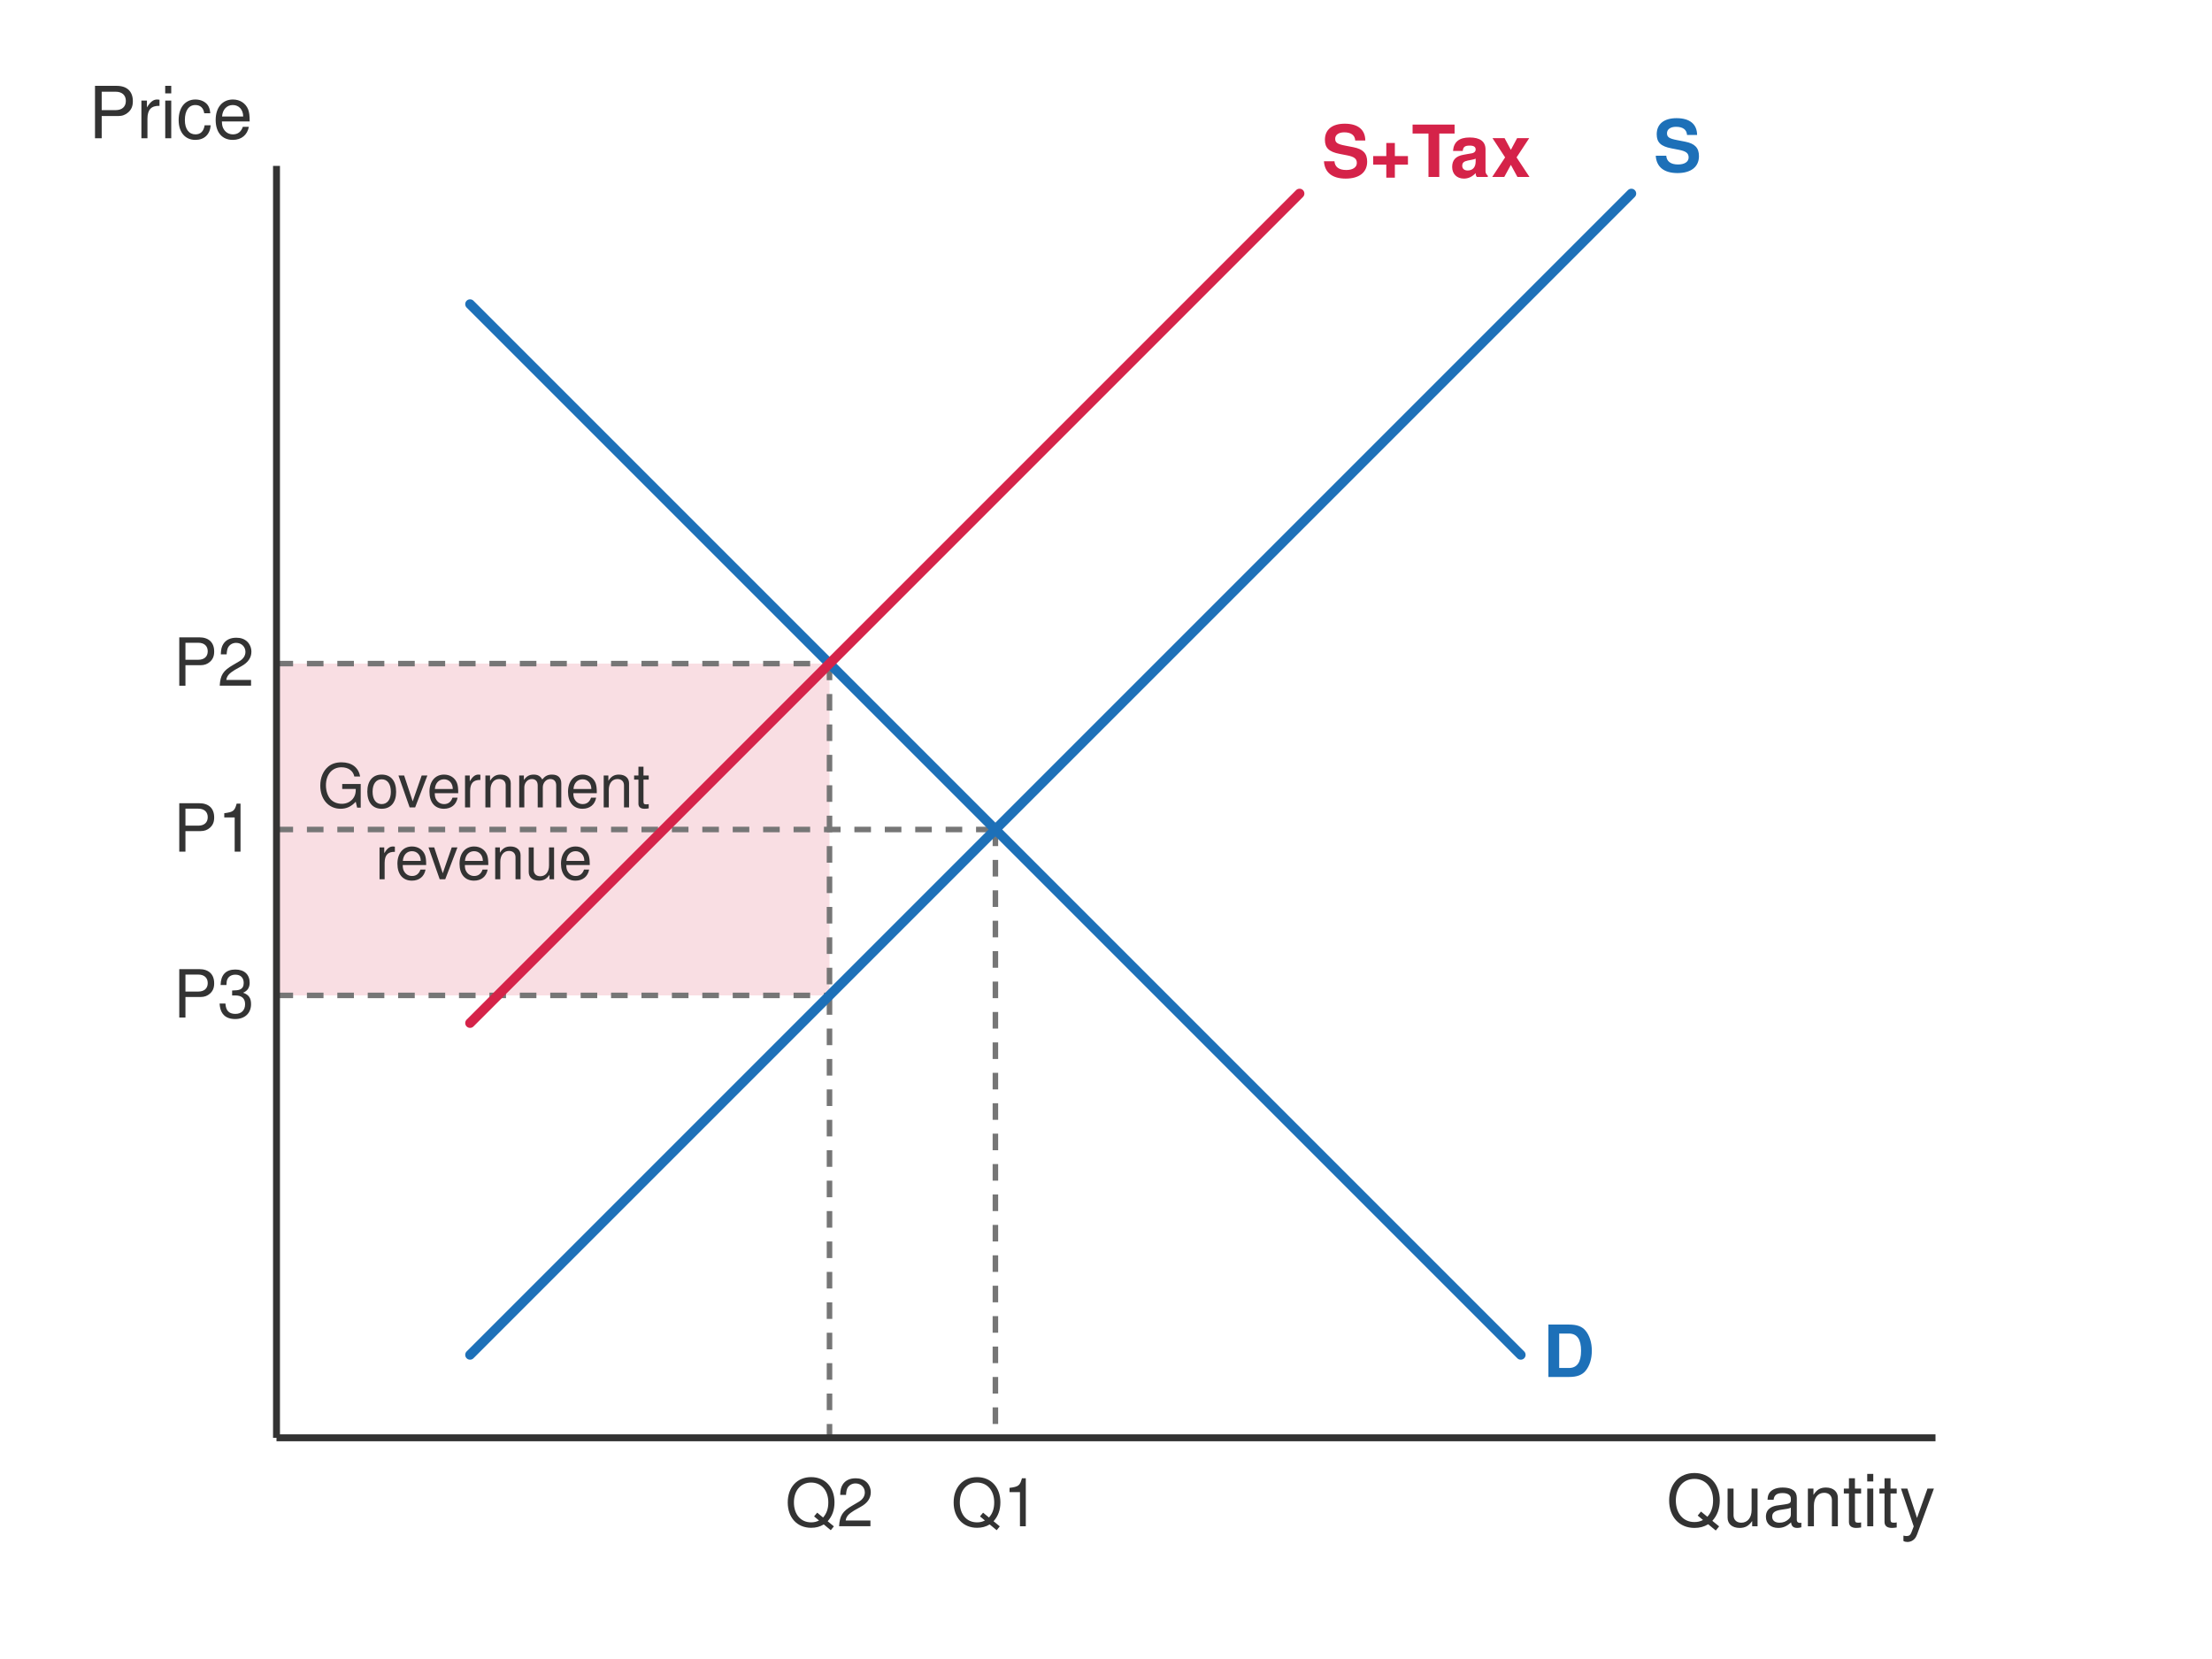
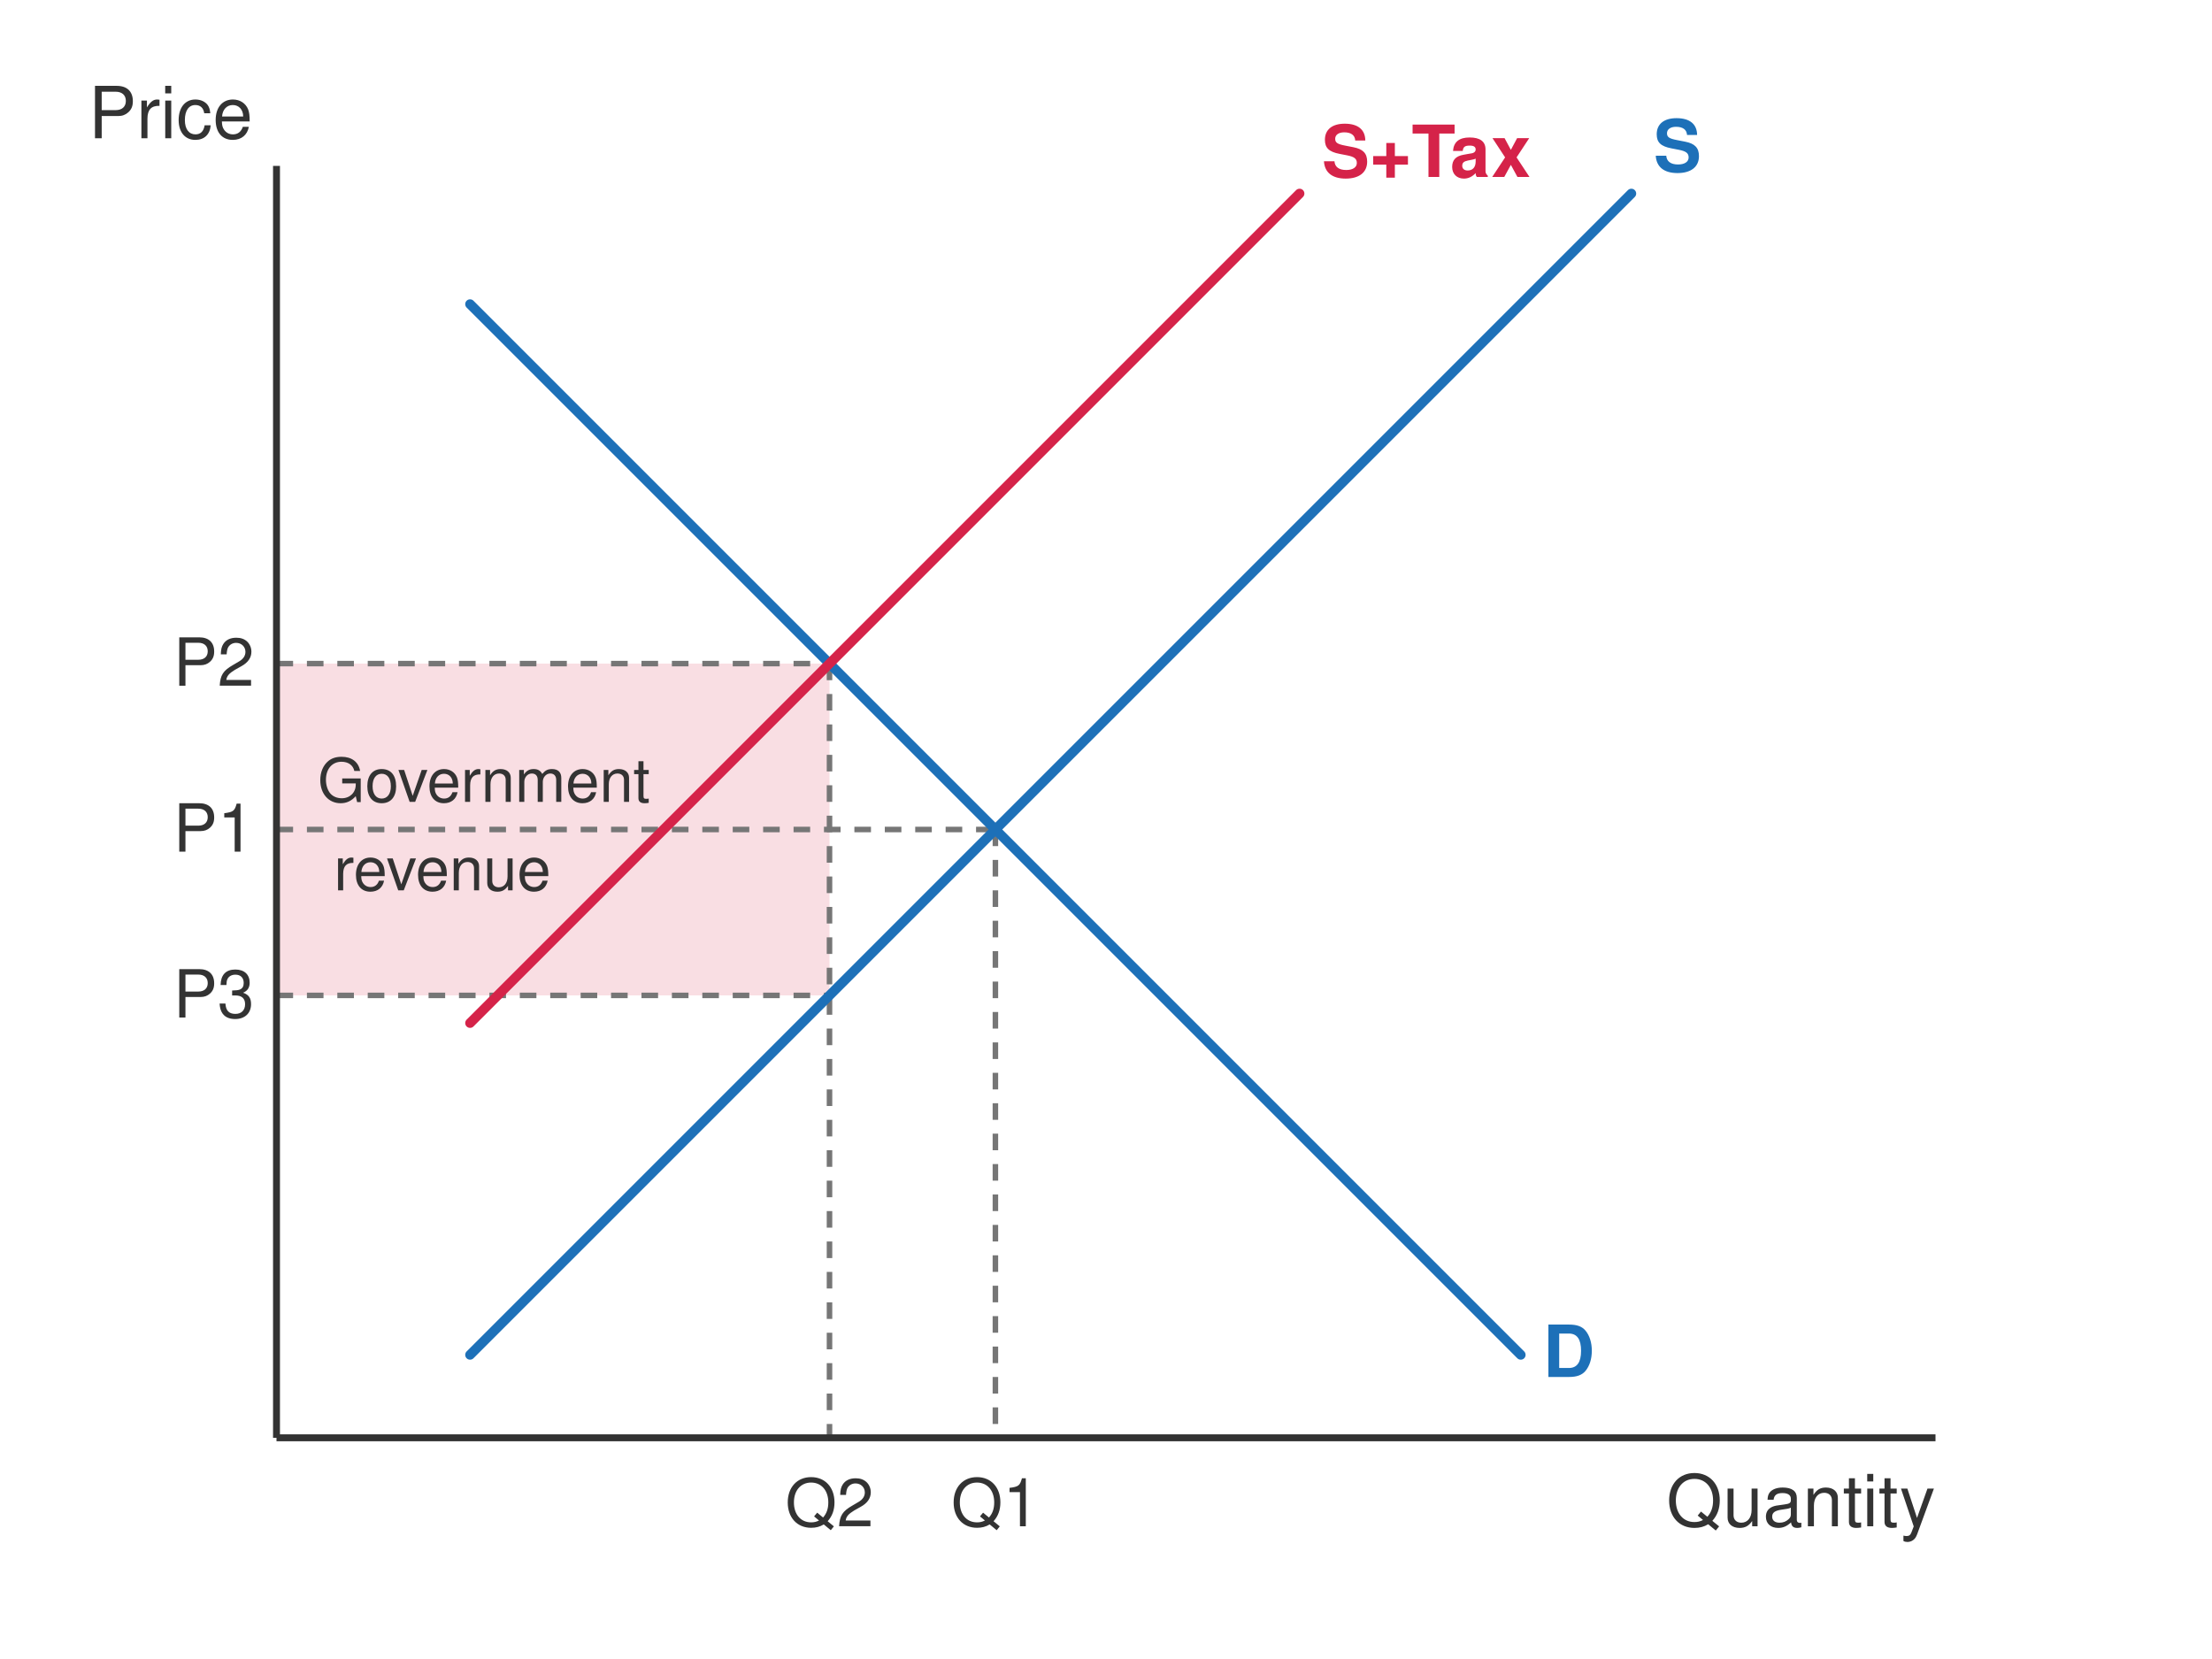
<svg xmlns="http://www.w3.org/2000/svg" viewBox="0 0 800 600" role="img" aria-labelledby="t d" font-family="Helvetica Neue, Helvetica, Arial, sans-serif">
  <rect x="100" y="240" width="200" height="120" fill="#d52349" fill-opacity="0.15" />
  <line x1="100" y1="240" x2="300" y2="240" stroke="#767676" stroke-width="2" stroke-dasharray="6 5" />
  <line x1="100" y1="300" x2="360" y2="300" stroke="#767676" stroke-width="2" stroke-dasharray="6 5" />
  <line x1="100" y1="360" x2="300" y2="360" stroke="#767676" stroke-width="2" stroke-dasharray="6 5" />
  <line x1="300" y1="240" x2="300" y2="520" stroke="#767676" stroke-width="2" stroke-dasharray="6 5" />
  <line x1="360" y1="300" x2="360" y2="520" stroke="#767676" stroke-width="2" stroke-dasharray="6 5" />
  <line x1="100" y1="60" x2="100" y2="520" stroke="#333333" stroke-width="2.5" />
  <line x1="100" y1="520" x2="700" y2="520" stroke="#333333" stroke-width="2.5" />
  <text x="32" y="50" font-size="26" fill="#333333">Price</text>
  <text x="700" y="552" font-size="26" fill="#333333" text-anchor="end">Quantity</text>
  <line x1="170" y1="110" x2="550" y2="490" stroke="#1d70b8" stroke-width="3.5" stroke-linecap="round" />
  <line x1="170" y1="490" x2="590" y2="70" stroke="#1d70b8" stroke-width="3.5" stroke-linecap="round" />
  <line x1="170" y1="370" x2="470" y2="70" stroke="#d52349" stroke-width="3.5" stroke-linecap="round" />
-   <text x="175" y="292" font-size="22" fill="#333333" text-anchor="middle">Government</text>
-   <text x="175" y="318" font-size="22" fill="#333333" text-anchor="middle">revenue</text>
+   <text x="175" y="290" font-size="22" fill="#333333" text-anchor="middle">Government</text>
+   <text x="160" y="322" font-size="22" fill="#333333" text-anchor="middle">revenue</text>
  <text x="478" y="64" font-size="26" font-weight="700" fill="#d52349">S+Tax</text>
  <text x="598" y="62" font-size="26" font-weight="700" fill="#1d70b8">S</text>
  <text x="558" y="498" font-size="26" font-weight="700" fill="#1d70b8">D</text>
  <text x="92" y="248" font-size="24" fill="#333333" text-anchor="end">P2</text>
  <text x="92" y="308" font-size="24" fill="#333333" text-anchor="end">P1</text>
  <text x="92" y="368" font-size="24" fill="#333333" text-anchor="end">P3</text>
  <text x="300" y="552" font-size="24" fill="#333333" text-anchor="middle">Q2</text>
  <text x="360" y="552" font-size="24" fill="#333333" text-anchor="middle">Q1</text>
</svg>
